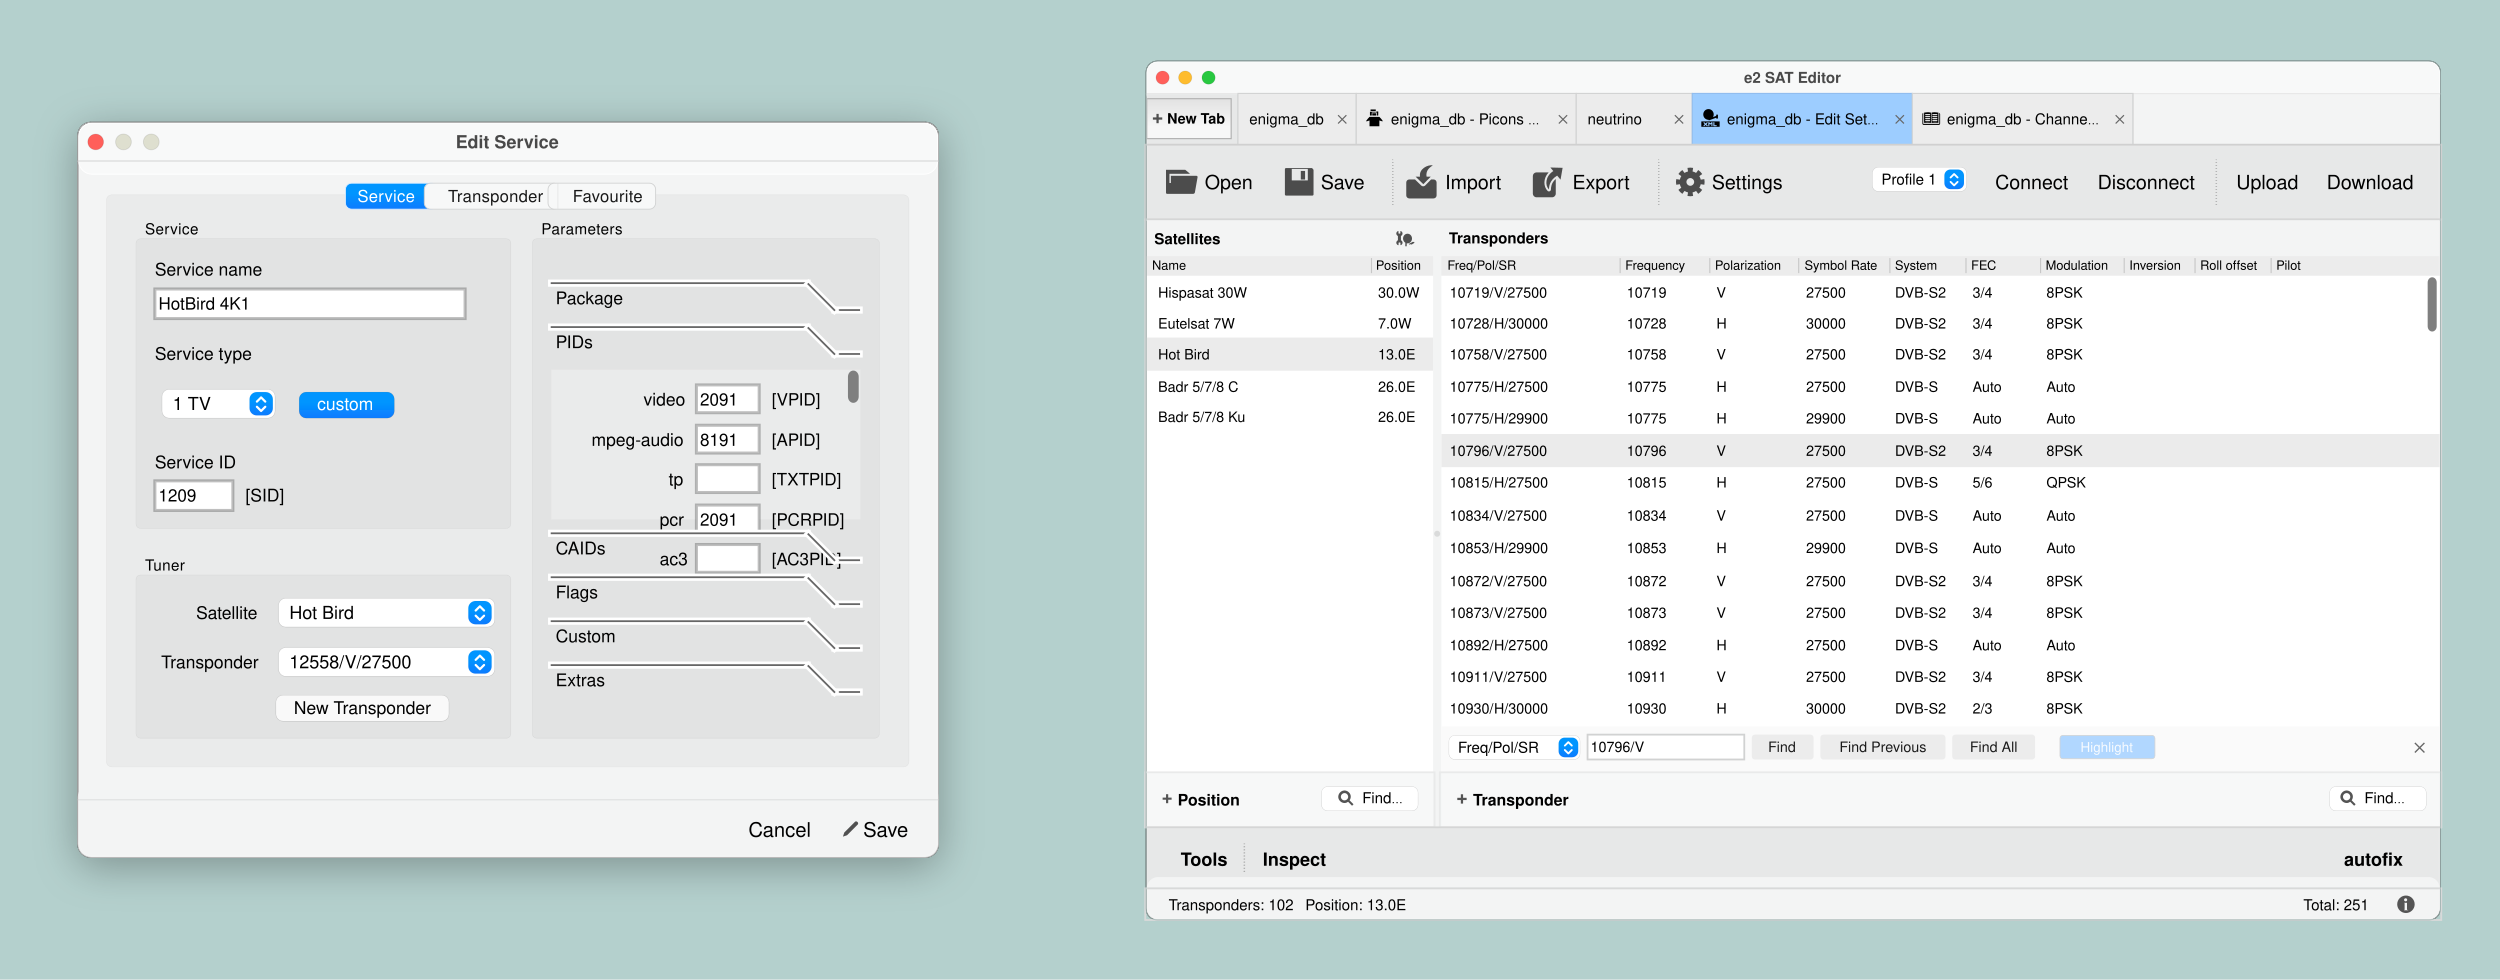
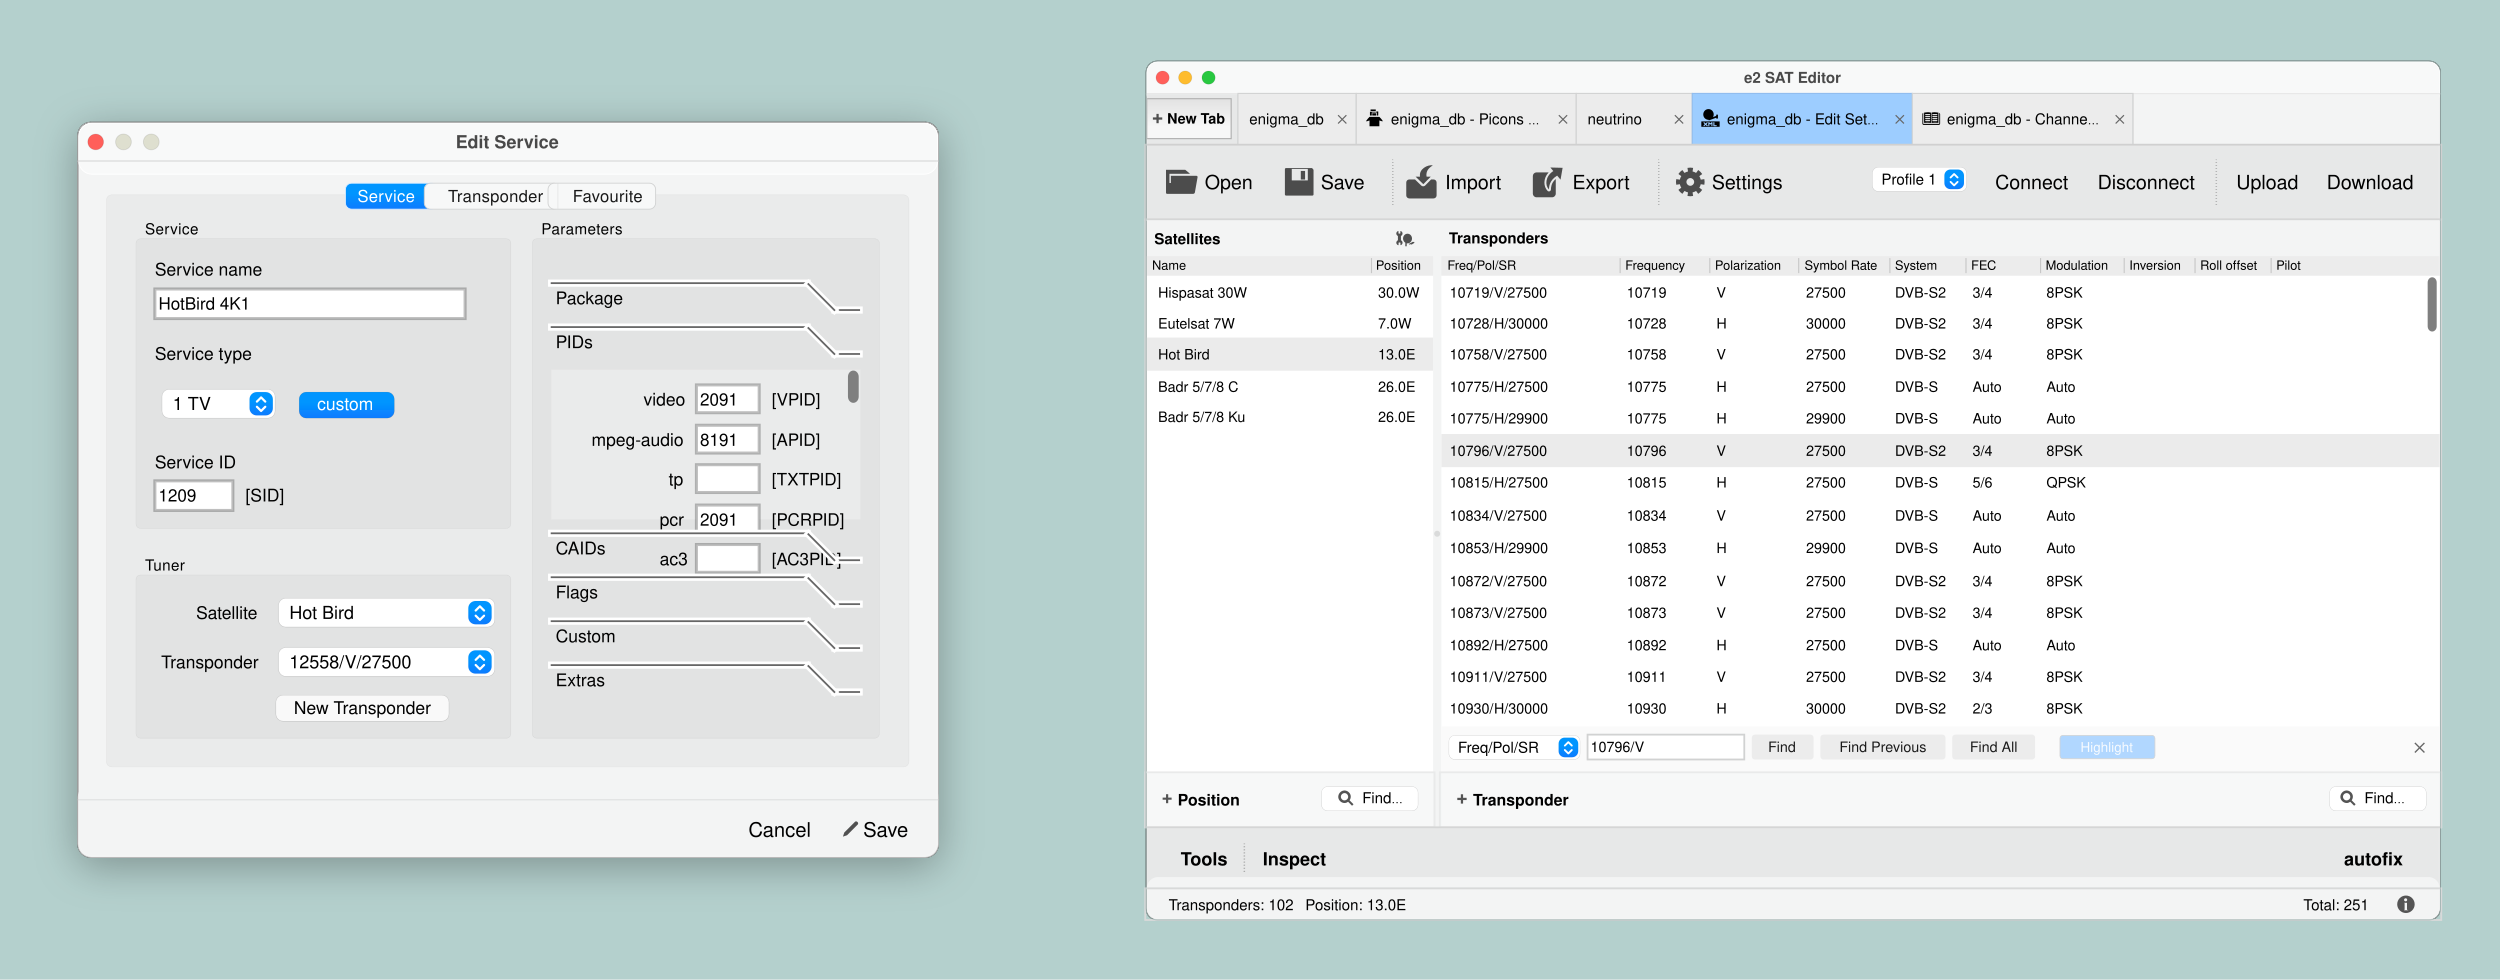
<svg xmlns="http://www.w3.org/2000/svg" viewBox="0 0 3318 1300" style="pointer-events:none;user-select:none">
  <defs>
    <symbol id="aad">
      <path d="M37.75 37.75h18.127v-11.5h-18.127c0 0 0-18.127 0-18.127h-11.5v18.127c0 0-18.127 0-18.127 0v11.5h18.127c0 0 0 18.127 0 18.127h11.5v-18.127z" />
    </symbol>
    <symbol id="cbw">
      <path d="M60 14.973l-3-0.522v35.716c-3.141-0.28-8.021-0.667-11-0.667-0.95 0-2.094 0.039-3.312 0.102-0.962 0.036-2.014 0.106-3.059 0.191-2.678 0.191-5.264 0.428-6.629 0.559v-35.901c0 0 6.61-1.451 9.963-1.451 4 0 14.037 1.451 14.037 1.451l3.001 0.522c1.769 0.819 2.999 2.61 2.999 4.687v32.68c0 2.848-2.312 5.16-5.16 5.16h-51.68c-2.848 0-5.16-2.312-5.16-5.16v-32.68c0-2.077 1.23-3.869 3-4.687l3-0.522c0 0 10.037-1.451 14.037-1.451 3.353 0 9.963 1.451 9.963 1.451v35.901c-1.366-0.131-3.951-0.368-6.629-0.559-1.045-0.085-2.097-0.155-3.059-0.191-1.218-0.063-2.362-0.102-3.312-0.102-2.979 0-7.859 0.387-11 0.667v-35.716l-3 0.522v38.765h56v-38.765zM28.5 42.5c0-1.104-0.896-2-2-2h-14c-1.104 0-2 0.896-2 2s0.896 2 2 2h14c1.104 0 2-0.896 2-2zM53.5 42.5c0-1.104-0.896-2-2-2h-14c-1.104 0-2 0.896-2 2s0.896 2 2 2h14c1.104 0 2-0.896 2-2zM28.5 35.5c0-1.104-0.896-2-2-2h-14c-1.104 0-2 0.896-2 2s0.896 2 2 2h14c1.104 0 2-0.896 2-2zM53.5 35.5c0-1.104-0.896-2-2-2h-14c-1.104 0-2 0.896-2 2s0.896 2 2 2h14c1.104 0 2-0.896 2-2zM28.5 28.5c0-1.104-0.896-2-2-2h-14c-1.104 0-2 0.896-2 2s0.896 2 2 2h14c1.104 0 2-0.896 2-2zM53.5 28.5c0-1.104-0.896-2-2-2h-14c-1.104 0-2 0.896-2 2s0.896 2 2 2h14c1.104 0 2-0.896 2-2zM28.5 21.5c0-1.104-0.896-2-2-2h-14c-1.104 0-2 0.896-2 2s0.896 2 2 2h14c1.104 0 2-0.896 2-2zM53.5 21.5c0-1.104-0.896-2-2-2h-14c-1.104 0-2 0.896-2 2s0.896 2 2 2h14c1.104 0 2-0.896 2-2z" />
    </symbol>
    <symbol id="cce">
      <path d="M62.328 7.276l-5.604-5.604-24.724 24.724c0 0-24.724-24.724-24.724-24.724l-5.604 5.604 24.724 24.724c0 0-24.724 24.724-24.724 24.724l5.604 5.604 24.724-24.724c0 0 24.724 24.724 24.724 24.724l5.604-5.604-24.724-24.724c0 0 24.724-24.724 24.724-24.724z" />
    </symbol>
    <symbol id="edt">
      <path d="M13.624 42.251l33.207-33.269c1.948-1.951 5.432-1.635 7.775 0.704 2.344 2.34 2.666 5.823 0.719 7.774l-33.207 33.269-12.724 4.254 4.23-12.732z" />
    </symbol>
    <symbol id="ees">
      <path d="M32.032 50.518c-4.79-2.886-8.032-8.409-8.032-14.742 0-9.314 7.011-16.876 15.648-16.876 8.636 0 15.647 7.562 15.647 16.876s-7.011 16.875-15.647 16.875c-0.924 0-1.828-0.086-2.709-0.252l-0.191 10.501-4.943-0.144 0.227-12.238zM6.057 26.78c-0.001-0.001 0.023 14.969 0.023 14.969-0.866 0.414-1.706 0.922-2.43 1.563-4.358 3.853-4.35 10.108 0.019 13.972 0.971 0.858 2.137 1.495 3.319 1.965l1.369-0.931-0.011-7.239c-0.001-0.885 0.89-1.557 1.892-1.556 0 0 2.771 0.003 2.771 0.003 0.536 0.001 1.068 0.166 1.418 0.476 0.306 0.27 0.483 0.677 0.484 1.091 0 0 0.011 7.016 0.011 7.016l1.416 0.908c0.975-0.446 1.946-0.994 2.763-1.716 4.357-3.853 4.35-10.108-0.019-13.972-0.727-0.643-1.569-1.153-2.438-1.57l-0.023-14.969c0.866-0.414 1.706-0.923 2.43-1.563 4.358-3.853 4.35-10.108-0.019-13.972-0.895-0.791-1.965-1.383-3.043-1.844l-1.393 0.921 0.010 6.793c0.002 0.875-0.84 1.502-1.829 1.501 0 0-2.897-0.003-2.897-0.003-0.992-0.002-1.837-0.634-1.839-1.511 0 0-0.010-6.794-0.010-6.794l-1.392-0.918c-1.078 0.459-2.146 1.048-3.039 1.838-4.357 3.853-4.35 10.108 0.019 13.972 0.727 0.642 1.569 1.153 2.438 1.57zM50.271 51.811l-0.523-0.46-5.453 3.436 0.662 1.988 5.986-1.196c1.277 1.246 2.819 1.484 3.871 0.785-0.004 0.002 7.388-4.581 7.388-4.581 0.786-0.485 1.326-1.441 1.398-2.711 0.046-0.806-0.219-1.238-0.491-1.487-0.236-0.215-0.539-0.342-0.917-0.337-0.336 0.004-0.81 0.167-1.33 0.351-0.245 0.086-0.508 0.175-0.77 0.205-0.142 0.017-0.286 0.022-0.415-0.049-1.014-0.553-2.017-0.529-2.787-0.049l-6.619 4.105z" />
    </symbol>
    <symbol id="fft">
      <path d="M56.256 31.057h-42.438c-7.074 0-12.818 5.744-12.818 12.818v61.295c0 7.074 5.744 12.818 12.818 12.818h54.476c7.075 0 12.818-5.744 12.818-12.818v-51.051c-16.616 14.040-16.649 30.281-17.025 36.965-0.151 2.687-1.869 5.034-4.385 5.99s-5.359 0.343-7.257-1.565c-14.421-14.502-16.181-43.133 3.811-64.452zM57.293 90.694c-14.624-14.705-13.039-45.988 15.234-64.344l-10.365-12.362 42.838 1.084-7.263 41.344-11.808-14.082c-28.127 16.992-28.15 39.728-28.636 48.36z" />
    </symbol>
    <symbol id="fgt">
      <path d="M87.8 55.714h8.488c5.912 0 10.712 4.753 10.712 10.606v45.074c0 5.854-4.8 10.606-10.712 10.606h-84.576c-5.912 0-10.712-4.752-10.712-10.606v-45.074c0-5.853 4.8-10.606 10.712-10.606h19.788l22.5 21.827c1.413 1.374 4.32 2.133 6.3 2.109 1.98-0.023 4.821-0.828 6.2-2.236l21.3-21.7zM93.982 6.385c-17.881-3.082-49.582 12.531-44.921 39.525h-15.517l27.127 26.376 25.847-26.376h-14.41c-4.833-24.162 15.844-35.121 21.874-39.525z" />
    </symbol>
    <symbol id="fho">
      <path d="M32 62.5c-16.833 0-30.5-13.667-30.5-30.5s13.667-30.5 30.5-30.5v9.611c-0.352-0.073-0.717-0.111-1.090-0.111-2.99 0-5.42 2.43-5.42 5.41 0 2.99 2.43 5.42 5.42 5.42 0.373 0 0.738-0.038 1.090-0.111v5.111l-7.44 0.18 2.82 1.23v22.7l-2.82 2.060h7.44v9.5zM32 11.111v-9.611c16.833 0 30.5 13.667 30.5 30.5s-13.667 30.5-30.5 30.5v-9.5h9.46l-5.76-2.060v-24.2l-3.7 0.090v-5.111c2.46-0.506 4.32-2.693 4.32-5.309 0-2.607-1.86-4.793-4.32-5.299z" />
    </symbol>
    <symbol id="fin">
      <path d="M21 42.973h89.077c2.783 0 4.643 2.26 4.153 5.042l-9.34 52.943c-0.491 2.783-3.149 5.042-5.932 5.042h-91.118c-2.119 0-3.84-1.721-3.84-3.84v-80.16h67.2l16.8 14h-72v32h5v-25.027z" />
    </symbol>
    <symbol id="fje">
      <path d="M114 22v86.16c0 2.119-1.721 3.84-3.84 3.84h-92.32c-2.119 0-3.84-1.721-3.84-3.84v-88.32c0-2.119 1.721-3.84 3.84-3.84h91.16l5 6zM94 59.014v-40h-56v40h56zM84.5 26v30h-15v-30h15z" />
    </symbol>
    <symbol id="pkw">
      <path d="M14.762 29.23h34.49c0 0 13.928 14.478 11.463 15.596-1.067 0.483-6.127-1.117-11.524-3.087v20.261h-34.389v-20.253c-5.389 1.967-10.437 3.562-11.502 3.079-2.465-1.118 11.462-15.596 11.462-15.596zM36.774 11.359h-20.475v13.19h6.364v-10.552h14.111v-2.638zM38.538 16.635h-14.111v7.914h14.111v-7.914zM45.299 10.4v14.149h-4.283v-9.233h-2.478v-4.916h6.761zM36.632 3.482h-18.173v5.276h18.173v-5.276z" />
    </symbol>
    <symbol id="slh">
      <path d="M40.023 45.152c-3.477 2.591-7.729 4.192-12.407 4.221-10.406 0.066-20.276-8.26-21.806-18.699-1.731-11.814 7.58-24.164 20.12-25.040 0.561-0.039 1.124-0.055 1.686-0.053 10 0.095 19.38 7.75 21.337 17.619 1.156 5.829-0.437 11.92-3.87 16.758l13.82 13.819-5.128 5.128-13.752-13.753zM27.395 14.645c-6.236 0.060-12 5.17-12.677 11.431-0.588 5.436 2.691 11.076 7.773 13.229 6.62 2.806 15.346-1.167 17.352-8.391 2.055-7.404-3.759-16.031-12.032-16.265-0.139-0.003-0.278-0.004-0.416-0.004z" />
    </symbol>
    <symbol id="sms">
      <path d="M73.934 15.359c-6.491-1.302-13.177-1.302-19.668 0 0.828 4.128 1.452 8.287 1.871 12.477-4.352 0.948-8.5 2.666-12.249 5.073-2.666-3.259-5.165-6.641-7.499-10.146-5.511 3.67-10.238 8.397-13.908 13.908 3.505 2.334 6.887 4.834 10.146 7.499-2.407 3.749-4.125 7.897-5.073 12.249-4.19-0.419-8.349-1.043-12.477-1.871-1.303 6.491-1.303 13.177 0 19.668 4.128-0.828 8.287-1.452 12.477-1.871 0.948 4.352 2.666 8.501 5.073 12.249-3.259 2.666-6.641 5.165-10.146 7.499 3.67 5.511 8.397 10.238 13.908 13.908 2.334-3.505 4.833-6.887 7.499-10.146 3.749 2.407 7.897 4.125 12.249 5.074-0.419 4.189-1.043 8.348-1.871 12.476 6.491 1.303 13.177 1.303 19.668 0-0.828-4.128-1.452-8.287-1.871-12.476 4.352-0.949 8.5-2.667 12.249-5.074 2.666 3.259 5.165 6.641 7.499 10.146 5.511-3.67 10.238-8.397 13.908-13.908-3.505-2.334-6.887-4.833-10.146-7.499 2.407-3.748 4.125-7.897 5.073-12.249 4.19 0.419 8.349 1.043 12.477 1.871 1.303-6.491 1.303-13.177 0-19.668-4.128 0.828-8.287 1.452-12.477 1.871-0.948-4.352-2.666-8.5-5.073-12.249 3.259-2.665 6.641-5.165 10.146-7.499-3.67-5.511-8.397-10.238-13.908-13.908-2.334 3.505-4.833 6.887-7.499 10.146-3.749-2.407-7.897-4.125-12.249-5.073 0.419-4.19 1.043-8.349 1.871-12.477zM64.1 50.882c7.451 0 13.5 6.049 13.5 13.5s-6.049 13.5-13.5 13.5c-7.451 0-13.5-6.049-13.5-13.5s6.049-13.5 13.5-13.5z" />
    </symbol>
    <symbol id="tnw">
      <path d="M64 64v-19h-64v19h64zM38.975 58.253l0.001 1.834c0.001 1.076-0.872 1.949-1.947 1.949s-1.949-0.873-1.95-1.949l-0.002-6.41-1.968 1.774c-0.407 0.367-0.947 0.542-1.48 0.524-0.533 0.018-1.073-0.157-1.48-0.524l-1.968-1.774-0.003 6.41c0 1.076-0.874 1.949-1.949 1.949s-1.948-0.873-1.948-1.949l0.002-5.24h-6.669l4.099 3.89c0.751 0.713 0.751 1.869 0.002 2.581-0.75 0.711-1.968 0.71-2.719-0.002l-4.104-3.895-4.104 3.895c-0.751 0.712-1.969 0.713-2.719 0.002-0.75-0.712-0.749-1.868 0.002-2.581l4.104-3.895-4.104-3.895c-0.751-0.712-0.752-1.868-0.002-2.58s1.968-0.711 2.719 0.002l4.104 3.895 4.104-3.895c0.751-0.713 1.969-0.713 2.719-0.002 0.749 0.712 0.749 1.868-0.002 2.58l-4.099 3.89h6.669l0.002-5.24c0-0.024 0.001-0.048 0.002-0.072-0.031-0.488 0.159-0.985 0.571-1.356 0.276-0.249 0.614-0.408 0.97-0.477 0.131-0.028 0.267-0.043 0.406-0.043 0.058 0 0.115 0.002 0.172 0.007 0.454 0.033 0.899 0.206 1.247 0.52l3.976 3.583 3.975-3.583c0.348-0.314 0.793-0.487 1.248-0.52 0.056-0.005 0.114-0.007 0.171-0.007 0.14 0 0.276 0.015 0.407 0.043 0.356 0.069 0.694 0.228 0.97 0.477 0.412 0.371 0.602 0.868 0.571 1.356 0.001 0.024 0.001 0.048 0.001 0.072l0.003 8.646h2.912l0.003-8.83c0-1.076 0.874-1.949 1.949-1.949s1.948 0.873 1.948 1.949l-0.004 8.839 6.372 0.002c0.993 0.001 1.798 0.807 1.798 1.799 0 0.993-0.805 1.798-1.798 1.798l-8.471-0.003c-0.992 0-1.798-0.806-1.798-1.799l0.001-1.796h-2.912zM25.286 39.498c-0.095 0.001-0.19 0.002-0.286 0.002-10.072 0-18.25-8.402-18.25-18.75s8.178-18.75 18.25-18.75c10.072 0 18.25 8.402 18.25 18.75 0 3.307-0.835 6.416-2.301 9.115l11.051-4.023v-3.071c0-0.828 0.672-1.5 1.5-1.5h3c0.828 0 1.5 0.672 1.5 1.5v11c0 0.828-0.672 1.5-1.5 1.5h-3c-0.828 0-1.5-0.672-1.5-1.5v-1.543l-25.926 9.436-0.788-2.166z" />
    </symbol>
    <symbol id="aom">
      <path d="M32 13.243c-1.668 0-3.336 0.635-4.608 1.907l-24.485 24.485c-2.543 2.543-2.543 6.672 0 9.215s6.672 2.543 9.215 0l19.878-19.878 19.878 19.878c2.543 2.543 6.672 2.543 9.215 0s2.543-6.672 0-9.215l-24.485-24.485c-1.272-1.272-2.94-1.907-4.608-1.907z" />
    </symbol>
    <linearGradient id="bpm" x1="0" y1="0" x2="0" y2="1">
      <stop offset="0" style="stop-color:#e2e2e2" />
      <stop offset="0.7" style="stop-color:#f7f7f7" />
    </linearGradient>
    <linearGradient id="bqm" x1="0" y1="0" x2="0" y2="1">
      <stop offset="0" style="stop-color:#000;stop-opacity:0.15" />
      <stop offset="1" style="stop-color:#000;stop-opacity:0.19" />
    </linearGradient>
    <linearGradient id="brm" x1="0" y1="0" x2="0" y2="1">
      <stop offset="0.4" style="stop-color:#0095ff" />
      <stop offset="1" style="stop-color:#0d7bff" />
    </linearGradient>
    <filter id="bsm" color-interpolation-filters="sRGB">
      <feDropShadow dx="0" dy="1.5" stdDeviation="1" flood-opacity="0.06" />
      <feDropShadow dx="0" dy="0" stdDeviation="0.8" flood-opacity="0.2" />
    </filter>
    <filter id="mtm" color-interpolation-filters="sRGB">
      <feDropShadow dx="-2" dy="19" stdDeviation="8" flood-opacity="0.1" />
      <feDropShadow dx="0" dy="10" stdDeviation="23" flood-opacity="0.3" />
    </filter>
  </defs>
  <rect x="0" y="0" width="3318" height="1300" style="fill:#b4d0cd" />
  <g transform="matrix(1.19,0,0,1.19,102,161)" style="font-family:'Helvetica Neue',sans-serif-light,Helvetica,sans-serif">
    <rect x="1" y="1" width="960" height="820" rx="15" style="fill:#f3f4f4;stroke:#191919;stroke-width:1.088px;filter:url(#mtm)" />
    <rect x="2" y="2" width="958" height="57" rx="15" style="fill:#f8f9f9;stroke:#fff;stroke-width:1px;clip-path:inset(0px 0px 15px)" />
    <rect x="1" y="44" width="960" height="1" style="fill:none;stroke:#cdcece;stroke-width:0.5px" />
    <text x="2" y="2" dx="478" dy="28" text-anchor="middle" style="font-family:'Helvetica Neue',Helvetica,sans-serif;font-weight:bold;font-size:20px;fill:#494949">Edit Service</text>
    <ellipse cx="21" cy="23" rx="8.8" style="fill:#ff5f5a;stroke:#000;stroke-opacity:0.1" />
    <ellipse cx="52" cy="23" rx="8.8" style="fill:#dedfcf;stroke:#000;stroke-opacity:0.1" />
    <ellipse cx="83" cy="23" rx="8.8" style="fill:#dedfcf;stroke:#000;stroke-opacity:0.1" />
    <rect x="33" y="82" width="895" height="638" rx="6" style="fill:#888;fill-opacity:0.08;stroke:#555;stroke-opacity:0.1;stroke-width:0.5px" />
    <g style="clip-path:inset(0px 8px 0px 0px)">
      <rect x="299.5" y="69" width="103" height="29" rx="7" style="fill:url(#brm);stroke:#def;stroke-width:1px" />
      <text x="299" y="68" dx="46" dy="22" text-anchor="middle" style="font-size:18.5px;letter-spacing:0.3px;fill:#fff">Service</text>
    </g>
    <g style="clip-path:inset(0px 0px 0px 8px)">
      <rect x="387.5" y="69" width="151" height="29" rx="7" style="fill:#f7f8f8;stroke:#d1d2d2;stroke-width:1px" />
      <text x="387" y="68" dx="80" dy="22" text-anchor="middle" style="font-size:18.5px;letter-spacing:0.3px;fill:#000;fill-opacity:0.9">Transponder</text>
    </g>
    <g style="clip-path:inset(0px 0px 0px 8px)">
      <rect x="525.5" y="69" width="120" height="29" rx="7" style="fill:#f7f8f8;stroke:#d1d2d2;stroke-width:1px" />
      <text x="525" y="68" dx="67" dy="22" text-anchor="middle" style="font-size:18.5px;letter-spacing:0.3px;fill:#000;fill-opacity:0.9">Favourite</text>
    </g>
    <rect x="536" y="69.5" width="1" height="28" style="fill:#555;fill-opacity:0.1" />
    <rect x="66" y="131" width="418" height="323" rx="5" style="fill:#999;fill-opacity:0.09;stroke:#444;stroke-opacity:0.1;stroke-width:0.5px" />
    <text x="66" y="109" dx="10" dy="17" style="font-size:17px;letter-spacing:0.4px;fill:#000">Service</text>
    <text x="87" y="150" dy="22" style="font-size:19.5px;fill:#000">Service name</text>
    <rect x="87" y="187" width="346" height="33" rx="0" style="fill:#fff;stroke:#000;stroke-opacity:0.25;stroke-width:3.4px;clip-path:inset(2.6px 2.6px 1.8px)" />
    <text x="87" y="187" dx="4" dy="23" style="font-size:19px;fill:#000">HotBird 4K1</text>
    <text x="87" y="244" dy="22" style="font-size:19.5px;fill:#000">Service type</text>
    <rect x="95" y="299" width="126" height="32" rx="8" style="fill:#fff;stroke:url(#bqm);stroke-width:0.4px;filter:url(#bsm)" />
    <text x="95" y="300" dx="12" dy="22" style="font-size:20px;word-spacing:3px;fill:#000">1 TV</text>
    <rect x="192.6" y="302" width="26" height="26" rx="8" style="fill:url(#brm);stroke:url(#bqm);stroke-opacity:0.06;stroke-width:2px" />
    <g transform="matrix(0.19,0,0,0.19,199.4,304.2)">
      <use href="#aom" style="fill:#fff" />
    </g>
    <g transform="matrix(0.19,0,0,-0.19,199.4,326.8)">
      <use href="#aom" style="fill:#fff" />
    </g>
    <rect x="248" y="302" width="106" height="29" rx="8" style="fill:url(#brm);stroke:url(#bqm);stroke-width:0.4px;filter:url(#bsm)" />
    <text x="248" y="302" dx="20" dy="20" style="font-size:19.5px;fill:#fff">custom</text>
    <text x="87" y="365" dy="22" style="font-size:19.5px;fill:#000">Service ID</text>
    <rect x="87" y="401" width="87" height="33" rx="0" style="fill:#fff;stroke:#000;stroke-opacity:0.25;stroke-width:3.4px;clip-path:inset(2.6px 2.6px 1.8px)" />
    <text x="87" y="401" dx="4" dy="23" style="font-size:19px;fill:#000">1209</text>
    <text x="188" y="401" dy="23" style="font-size:19.5px;fill:#000">[SID]</text>
    <rect x="66" y="506" width="418" height="182" rx="5" style="fill:#999;fill-opacity:0.09;stroke:#444;stroke-opacity:0.1;stroke-width:0.5px" />
    <text x="66" y="484" dx="10" dy="17" style="font-size:17px;letter-spacing:0.4px;fill:#000">Tuner</text>
    <text x="133" y="533" dy="22" style="font-size:19.5px;fill:#000">Satellite</text>
    <rect x="225" y="532" width="241" height="32" rx="8" style="fill:#fff;stroke:url(#bqm);stroke-width:0.4px;filter:url(#bsm)" />
    <text x="225" y="533" dx="12" dy="22" style="font-size:20px;fill:#000">Hot Bird</text>
    <rect x="436.6" y="535" width="26" height="26" rx="8" style="fill:url(#brm);stroke:url(#bqm);stroke-opacity:0.06;stroke-width:2px" />
    <g transform="matrix(0.19,0,0,0.19,443.4,537.2)">
      <use href="#aom" style="fill:#fff" />
    </g>
    <g transform="matrix(0.19,0,0,-0.19,443.4,559.8)">
      <use href="#aom" style="fill:#fff" />
    </g>
    <text x="94" y="588" dy="22" style="font-size:19.5px;fill:#000">Transponder</text>
    <rect x="225" y="587" width="241" height="32" rx="8" style="fill:#fff;stroke:url(#bqm);stroke-width:0.4px;filter:url(#bsm)" />
    <text x="225" y="588" dx="12" dy="22" style="font-size:20px;fill:#000">12558/V/27500</text>
    <rect x="436.6" y="590" width="26" height="26" rx="8" style="fill:url(#brm);stroke:url(#bqm);stroke-opacity:0.06;stroke-width:2px" />
    <g transform="matrix(0.19,0,0,0.19,443.4,592.2)">
      <use href="#aom" style="fill:#fff" />
    </g>
    <g transform="matrix(0.19,0,0,-0.19,443.4,614.8)">
      <use href="#aom" style="fill:#fff" />
    </g>
    <rect x="222" y="640" width="193" height="29" rx="8" style="fill:#f9f9f9;stroke:url(#bqm);stroke-width:0.4px;filter:url(#bsm)" />
    <text x="222" y="640" dx="20" dy="21" style="font-size:19.5px;fill:#000">New Transponder</text>
    <rect x="508" y="131" width="387" height="557" rx="5" style="fill:#999;fill-opacity:0.09;stroke:#444;stroke-opacity:0.1;stroke-width:0.5px" />
    <text x="508" y="109" dx="10" dy="17" style="font-size:17px;letter-spacing:0.4px;fill:#000">Parameters</text>
    <rect x="527" y="178" width="290" height="5" style="fill:#666;stroke:#fff;stroke-width:3px;clip-path:inset(3px 3px 1px)" />
    <rect x="843" y="208" width="32" height="5" style="fill:#666;stroke:#fff;stroke-width:3px;clip-path:inset(3px 3px 1px 2px)" />
    <rect x="205" y="-205" width="46" height="5" style="fill:#666;stroke:#fff;stroke-width:3px;clip-path:inset(3px 3px 1px)" transform="matrix(0.707,0.707,-0.707,0.707,526,178)" />
    <text x="526" y="178" dx="8" dy="26" style="font-size:19.5px;fill:#000">Package</text>
    <rect x="527" y="227" width="290" height="5" style="fill:#666;stroke:#fff;stroke-width:3px;clip-path:inset(3px 3px 1px)" />
    <rect x="843" y="257" width="32" height="5" style="fill:#666;stroke:#fff;stroke-width:3px;clip-path:inset(3px 3px 1px 2px)" />
    <rect x="205" y="-205" width="46" height="5" style="fill:#666;stroke:#fff;stroke-width:3px;clip-path:inset(3px 3px 1px)" transform="matrix(0.707,0.707,-0.707,0.707,526,227)" />
    <text x="526" y="227" dx="8" dy="26" style="font-size:19.5px;fill:#000">PIDs</text>
    <g style="clip-path:inset(0px 0px 59px)">
      <rect x="529" y="277" width="345" height="167" style="fill:#eee;fill-opacity:0.7" />
      <text x="632" y="295" dy="22" style="font-size:19.5px;fill:#000">video</text>
      <rect x="691" y="294" width="70" height="31" rx="0" style="fill:#fff;stroke:#000;stroke-opacity:0.25;stroke-width:3.4px;clip-path:inset(2.6px 2.6px 1.8px)" />
      <text x="691" y="294" dx="4" dy="23" style="font-size:19px;fill:#000">2091</text>
      <text x="775" y="294" dy="23" style="font-size:19px;fill:#000">[VPID]</text>
      <text x="574" y="340" dy="22" style="font-size:19.5px;fill:#000">mpeg-audio</text>
      <rect x="691" y="339" width="70" height="31" rx="0" style="fill:#fff;stroke:#000;stroke-opacity:0.25;stroke-width:3.4px;clip-path:inset(2.6px 2.6px 1.8px)" />
      <text x="691" y="339" dx="4" dy="23" style="font-size:19px;fill:#000">8191</text>
      <text x="775" y="339" dy="23" style="font-size:19px;fill:#000">[APID]</text>
      <text x="660" y="384" dy="22" style="font-size:19.5px;fill:#000">tp</text>
      <rect x="691" y="383" width="70" height="31" rx="0" style="fill:#fff;stroke:#000;stroke-opacity:0.25;stroke-width:3.4px;clip-path:inset(2.6px 2.6px 1.8px)" />
      <text x="775" y="383" dy="23" style="font-size:19px;fill:#000">[TXTPID]</text>
      <text x="650" y="429" dy="22" style="font-size:19.5px;fill:#000">pcr</text>
      <rect x="691" y="428" width="70" height="31" rx="0" style="fill:#fff;stroke:#000;stroke-opacity:0.25;stroke-width:3.4px;clip-path:inset(2.6px 2.6px 1.8px)" />
      <text x="691" y="428" dx="4" dy="23" style="font-size:19px;fill:#000">2091</text>
      <text x="775" y="428" dy="23" style="font-size:19px;fill:#000">[PCRPID]</text>
      <text x="650" y="473" dy="22" style="font-size:19.5px;fill:#000">ac3</text>
      <rect x="691" y="472" width="70" height="31" rx="0" style="fill:#fff;stroke:#000;stroke-opacity:0.25;stroke-width:3.4px;clip-path:inset(2.6px 2.6px 1.8px)" />
      <text x="775" y="472" dy="23" style="font-size:19px;fill:#000">[AC3PID]</text>
    </g>
    <rect x="860" y="278" width="12" height="36" rx="7" style="fill:#000;fill-opacity:0.46" />
    <rect x="527" y="457" width="290" height="5" style="fill:#666;stroke:#fff;stroke-width:3px;clip-path:inset(3px 3px 1px)" />
    <rect x="843" y="487" width="32" height="5" style="fill:#666;stroke:#fff;stroke-width:3px;clip-path:inset(3px 3px 1px 2px)" />
    <rect x="205" y="-205" width="46" height="5" style="fill:#666;stroke:#fff;stroke-width:3px;clip-path:inset(3px 3px 1px)" transform="matrix(0.707,0.707,-0.707,0.707,526,457)" />
    <text x="526" y="457" dx="8" dy="26" style="font-size:19.5px;fill:#000">CAIDs</text>
    <rect x="527" y="506" width="290" height="5" style="fill:#666;stroke:#fff;stroke-width:3px;clip-path:inset(3px 3px 1px)" />
    <rect x="843" y="536" width="32" height="5" style="fill:#666;stroke:#fff;stroke-width:3px;clip-path:inset(3px 3px 1px 2px)" />
    <rect x="205" y="-205" width="46" height="5" style="fill:#666;stroke:#fff;stroke-width:3px;clip-path:inset(3px 3px 1px)" transform="matrix(0.707,0.707,-0.707,0.707,526,506)" />
    <text x="526" y="506" dx="8" dy="26" style="font-size:19.5px;fill:#000">Flags</text>
    <rect x="527" y="555" width="290" height="5" style="fill:#666;stroke:#fff;stroke-width:3px;clip-path:inset(3px 3px 1px)" />
    <rect x="843" y="585" width="32" height="5" style="fill:#666;stroke:#fff;stroke-width:3px;clip-path:inset(3px 3px 1px 2px)" />
    <rect x="205" y="-205" width="46" height="5" style="fill:#666;stroke:#fff;stroke-width:3px;clip-path:inset(3px 3px 1px)" transform="matrix(0.707,0.707,-0.707,0.707,526,555)" />
    <text x="526" y="555" dx="8" dy="26" style="font-size:19.5px;fill:#000">Custom</text>
    <rect x="527" y="604" width="290" height="5" style="fill:#666;stroke:#fff;stroke-width:3px;clip-path:inset(3px 3px 1px)" />
    <rect x="843" y="634" width="32" height="5" style="fill:#666;stroke:#fff;stroke-width:3px;clip-path:inset(3px 3px 1px 2px)" />
    <rect x="205" y="-205" width="46" height="5" style="fill:#666;stroke:#fff;stroke-width:3px;clip-path:inset(3px 3px 1px)" transform="matrix(0.707,0.707,-0.707,0.707,526,604)" />
    <text x="526" y="604" dx="8" dy="26" style="font-size:19.5px;fill:#000">Extras</text>
    <rect x="1" y="739" width="960" height="82" rx="15" style="fill:#f3f4f4;clip-path:inset(15px 0px 0px)" />
    <text x="723" y="764" dx="26" dy="34" style="font-size:22.5px;fill:#000">Cancel</text>
    <g transform="matrix(0.36,0,0,0.36,851,778)">
      <use href="#edt" style="fill:#505050" />
    </g>
    <text x="851" y="764" dx="26" dy="34" style="font-size:22.5px;fill:#000">Save</text>
    <rect x="1" y="756" width="960" height="1.4" style="fill:#e0e1e1" />
    <rect x="1" y="1" width="960" height="820" rx="15" style="fill:none;stroke:#c1c1c1;stroke-width:1px" />
    <rect x="3" y="3" width="956" height="816" rx="15" style="fill:none;stroke:#fff;stroke-opacity:0.09;stroke-width:1px" />
  </g>
  <g style="font-family:'Helvetica Neue',sans-serif-light,Helvetica,sans-serif">
    <rect x="1521" y="81" width="1718" height="1140" rx="15" style="fill:#e7e8e8;stroke:#191919;stroke-width:1px" />
    <rect x="1522" y="82" width="1716" height="57" rx="15" style="fill:#f8f9f9;stroke:#fff;stroke-width:1px;clip-path:inset(0px 0px 15px)" />
    <rect x="1521" y="124" width="1718" height="1" style="fill:none;stroke:#cdcece;stroke-width:0.5px" />
    <text x="1522" y="82" dx="857" dy="28" text-anchor="middle" style="font-family:'Helvetica Neue',Helvetica,sans-serif;font-weight:bold;font-size:20px;fill:#494949">e2 SAT Editor</text>
    <ellipse cx="1543" cy="103" rx="8.8" style="fill:#ff5f5a;stroke:#000;stroke-opacity:0.1" />
    <ellipse cx="1573" cy="103" rx="8.8" style="fill:#febc2e;stroke:#000;stroke-opacity:0.1" />
    <ellipse cx="1604" cy="103" rx="8.8" style="fill:#28c840;stroke:#000;stroke-opacity:0.1" />
    <rect x="1522" y="125" width="1716" height="67" style="fill:#f3f4f4" />
    <rect x="1522" y="125" width="120" height="67" style="fill:#e7e8e8" />
    <rect x="1522" y="131" width="112" height="53" rx="0" style="fill:url(#bpm);stroke:#afafaf;stroke-width:1.5px" />
    <g transform="matrix(0.26,0,0,0.26,1528,149)">
      <use href="#aad" style="fill:#4f4f4f" />
    </g>
    <text x="1522" y="131" dx="27" dy="33" style="font-weight:bold;font-size:19px;fill:#000">New Tab</text>
    <rect x="1642" y="125" width="1" height="67" style="fill:#d5d6d6" />
    <rect x="1643" y="124" width="157" height="69" style="fill:#ececec;stroke:#d2d3d3;stroke-width:1.5px;clip-path:inset(1.76px 0 1px)" />
    <text x="1643" y="124" dx="15" dy="41" style="font-size:20px;fill:#000">enigma_db</text>
    <g transform="matrix(0.2,0,0,0.2,1775,152)">
      <use href="#cce" style="fill:#666" />
    </g>
    <rect x="1800" y="124" width="292" height="69" style="fill:#ececec;stroke:#d2d3d3;stroke-width:1.5px;clip-path:inset(1.76px 0 1px)" />
    <g transform="matrix(0.38,0,0,0.38,1812,144)">
      <use href="#pkw" style="fill:#000" />
    </g>
    <text x="1800" y="124" dx="46" dy="41" style="font-size:20px;fill:#000">enigma_db - Picons <tspan style="font-size:15px">…</tspan>
    </text>
    <g transform="matrix(0.2,0,0,0.2,2068,152)">
      <use href="#cce" style="fill:#666" />
    </g>
    <rect x="2092" y="124" width="154" height="69" style="fill:#ececec;stroke:#d2d3d3;stroke-width:1.5px;clip-path:inset(1.76px 0 1px)" />
    <text x="2092" y="124" dx="15" dy="41" style="font-size:20px;fill:#000">neutrino</text>
    <g transform="matrix(0.2,0,0,0.2,2222,152)">
      <use href="#cce" style="fill:#666" />
    </g>
    <rect x="2246" y="124" width="292" height="69" style="fill:#9dcdff;stroke:#91bdef;stroke-width:1.5px;clip-path:inset(1.76px 0 1px)" />
    <g transform="matrix(0.38,0,0,0.38,2258,144)">
      <use href="#tnw" style="fill:#000" />
    </g>
    <text x="2246" y="124" dx="46" dy="41" style="font-size:20px;fill:#000">enigma_db - Edit Set<tspan style="font-size:15px">…</tspan>
    </text>
    <g transform="matrix(0.2,0,0,0.2,2515,152)">
      <use href="#cce" style="fill:#666" />
    </g>
    <rect x="2538" y="124" width="293" height="69" style="fill:#ececec;stroke:#d2d3d3;stroke-width:1.5px;clip-path:inset(1.76px 0 1px)" />
    <g transform="matrix(0.38,0,0,0.38,2551,144)">
      <use href="#cbw" style="fill:#000" />
    </g>
    <text x="2538" y="124" dx="46" dy="41" style="font-size:20px;fill:#000">enigma_db - Channe<tspan style="font-size:15px">…</tspan>
    </text>
    <g transform="matrix(0.2,0,0,0.2,2807,152)">
      <use href="#cce" style="fill:#666" />
    </g>
    <rect x="2830" y="125" width="1" height="67" style="fill:#d5d6d6" />
    <rect x="1522" y="192" width="1716" height="100" style="fill:#e7e8e8" />
    <g transform="matrix(0.38,0,0,0.38,1546,217)">
      <use href="#fin" style="fill:#4c4c4c" />
    </g>
    <text x="1530" y="192" dx="69" dy="59" style="font-size:26px;fill:#000">Open</text>
    <g transform="matrix(0.38,0,0,0.38,1700,217)">
      <use href="#fje" style="fill:#4c4c4c" />
    </g>
    <text x="1684" y="192" dx="69" dy="59" style="font-size:26px;fill:#000">Save</text>
    <rect x="1848" y="212" width="1" height="61" style="fill:none;stroke:#000;stroke-opacity:0.3;stroke-dasharray:1px,3px" />
    <g transform="matrix(0.38,0,0,0.38,1866,217)">
      <use href="#fgt" style="fill:#4c4c4c" />
    </g>
    <text x="1849" y="192" dx="69" dy="59" style="font-size:26px;fill:#000">Import</text>
    <g transform="matrix(0.38,0,0,0.38,2034,217)">
      <use href="#fft" style="fill:#4c4c4c" />
    </g>
    <text x="2018" y="192" dx="69" dy="59" style="font-size:26px;fill:#000">Export</text>
    <rect x="2201" y="212" width="1" height="61" style="fill:none;stroke:#000;stroke-opacity:0.3;stroke-dasharray:1px,3px" />
    <g transform="matrix(0.38,0,0,0.38,2219,217)">
      <use href="#sms" style="fill:#4c4c4c" />
    </g>
    <text x="2203" y="192" dx="69" dy="59" style="font-size:26px;fill:#000">Settings</text>
    <rect x="2485" y="222" width="125" height="32" rx="8" style="fill:#fff;stroke:url(#bqm);stroke-width:0.4px;filter:url(#bsm)" />
    <rect x="2580.6" y="225" width="26" height="26" rx="8" style="fill:url(#brm);stroke:url(#bqm);stroke-opacity:0.06;stroke-width:2px" />
    <g transform="matrix(0.19,0,0,0.19,2587.4,227.2)">
      <use href="#aom" style="fill:#fff" />
    </g>
    <g transform="matrix(0.19,0,0,-0.19,2587.4,249.8)">
      <use href="#aom" style="fill:#fff" />
    </g>
    <text x="2485" y="223" dx="12" dy="22" style="font-size:20px;fill:#000">Profile 1</text>
    <text x="2633" y="192" dx="15" dy="59" style="font-size:26px;fill:#000">Connect</text>
    <text x="2769" y="192" dx="15" dy="59" style="font-size:26px;fill:#000">Disconnect</text>
    <rect x="2941" y="212" width="1" height="61" style="fill:none;stroke:#000;stroke-opacity:0.3;stroke-dasharray:1px,3px" />
    <text x="2953" y="192" dx="15" dy="59" style="font-size:26px;fill:#000">Upload</text>
    <text x="3073" y="192" dx="15" dy="59" style="font-size:26px;fill:#000">Download</text>
    <rect x="1520" y="192" width="1720" height="100" style="fill:none;stroke:#d0d0d0;stroke-width:2.4px;clip-path:inset(0px 2px)" />
    <rect x="1522" y="291" width="1716" height="807" style="fill:#f3f4f4" />
    <text x="1522" y="291" dx="10" dy="33" style="font-weight:bold;font-size:20px;fill:#000">Satellites</text>
    <g transform="matrix(0.38,0,0,0.38,1853,303)">
      <use href="#ees" style="fill:#505050" />
    </g>
    <rect x="1522" y="340" width="380" height="26" style="fill:#ececec" />
    <text x="1522" y="340" dy="18" style="font-size:17px;fill:#000">
      <tspan x="1529">Name</tspan>
      <tspan x="1826">Position</tspan>
    </text>
    <rect x="1820" y="343" width="0.5" height="19" style="fill:none;stroke:#c7c7c7;stroke-width:1px" />
    <rect x="1522" y="366" width="380" height="659" style="fill:#fff" />
    <rect x="1522" y="448" width="380" height="44" style="fill:#ebebeb" />
    <text x="1522" y="366" dy="29" style="font-size:19px;fill:#000">
      <tspan x="1537">Hispasat 30W</tspan>
      <tspan x="1829">30.0W</tspan>
    </text>
    <text x="1522" y="407" dy="29" style="font-size:19px;fill:#000">
      <tspan x="1537">Eutelsat 7W</tspan>
      <tspan x="1829">7.0W</tspan>
    </text>
    <text x="1522" y="448" dy="29" style="font-size:19px;fill:#000">
      <tspan x="1537">Hot Bird</tspan>
      <tspan x="1829">13.0E</tspan>
    </text>
    <text x="1522" y="491" dy="29" style="font-size:19px;fill:#000">
      <tspan x="1537">Badr 5/7/8 C</tspan>
      <tspan x="1829">26.0E</tspan>
    </text>
    <text x="1522" y="531" dy="29" style="font-size:19px;fill:#000">
      <tspan x="1537">Badr 5/7/8 Ku</tspan>
      <tspan x="1829">26.0E</tspan>
    </text>
    <rect x="1522" y="1026" width="380" height="73" style="fill:#f7f8f8" />
    <rect x="1520" y="1025" width="384" height="73" style="fill:none;stroke:#e9eaea;stroke-width:2.4px;clip-path:inset(0px 2px 2px)" />
    <g transform="matrix(0.25,0,0,0.25,1541,1052)">
      <use href="#aad" style="fill:#545454" />
    </g>
    <text x="1535" y="1036" dx="28" dy="33" style="font-weight:bold;font-size:21px;fill:#000">Position</text>
    <rect x="1754" y="1044" width="128" height="32" rx="8" style="fill:#fff;stroke:url(#bqm);stroke-width:0.4px;filter:url(#bsm)" />
    <g transform="matrix(0.38,0,0,0.38,1774,1047)">
      <use href="#slh" style="fill:#545454" />
    </g>
    <text x="1754" y="1044" dx="54" dy="22" style="font-size:20px;fill:#000">Find<tspan style="font-size:15px">…</tspan>
    </text>
    <ellipse cx="1907.4" cy="708.4" rx="4" style="fill:#dadbdb" />
    <text x="1913" y="291" dx="10" dy="32" style="font-weight:bold;font-size:20px;fill:#000">Transponders</text>
    <rect x="1913" y="340" width="1325" height="26" style="fill:#ececec" />
    <text x="1913" y="340" dy="18" style="font-size:17px;fill:#000">
      <tspan x="1921">Freq/Pol/SR</tspan>
      <tspan x="2157">Frequency</tspan>
      <tspan x="2276">Polarization</tspan>
      <tspan x="2395">Symbol Rate</tspan>
      <tspan x="2515">System</tspan>
      <tspan x="2616">FEC</tspan>
      <tspan x="2715">Modulation</tspan>
      <tspan x="2826">Inversion</tspan>
      <tspan x="2920">Roll offset</tspan>
      <tspan x="3021">Pilot</tspan>
    </text>
    <rect x="2150" y="343" width="0.5" height="19" style="fill:none;stroke:#c7c7c7;stroke-width:1px" />
    <rect x="2269" y="343" width="0.5" height="19" style="fill:none;stroke:#c7c7c7;stroke-width:1px" />
    <rect x="2387" y="343" width="0.5" height="19" style="fill:none;stroke:#c7c7c7;stroke-width:1px" />
    <rect x="2508" y="343" width="0.5" height="19" style="fill:none;stroke:#c7c7c7;stroke-width:1px" />
    <rect x="2609" y="343" width="0.5" height="19" style="fill:none;stroke:#c7c7c7;stroke-width:1px" />
    <rect x="2708" y="343" width="0.5" height="19" style="fill:none;stroke:#c7c7c7;stroke-width:1px" />
    <rect x="2819" y="343" width="0.5" height="19" style="fill:none;stroke:#c7c7c7;stroke-width:1px" />
    <rect x="2913" y="343" width="0.5" height="19" style="fill:none;stroke:#c7c7c7;stroke-width:1px" />
    <rect x="3014" y="343" width="0.5" height="19" style="fill:none;stroke:#c7c7c7;stroke-width:1px" />
    <rect x="1913" y="366" width="1325" height="659" style="fill:#fff" />
    <rect x="1913" y="576" width="1325" height="44" style="fill:#ebebeb" />
    <text x="1913" y="366" dy="29" style="font-size:19px;fill:#000">
      <tspan x="1924">10719/V/27500</tspan>
      <tspan x="2159">10719</tspan>
      <tspan x="2278">V</tspan>
      <tspan x="2397">27500</tspan>
      <tspan x="2515">DVB-S2</tspan>
      <tspan x="2618">3/4</tspan>
      <tspan x="2716">8PSK</tspan>
    </text>
    <text x="1913" y="407" dy="29" style="font-size:19px;fill:#000">
      <tspan x="1924">10728/H/30000</tspan>
      <tspan x="2159">10728</tspan>
      <tspan x="2278">H</tspan>
      <tspan x="2397">30000</tspan>
      <tspan x="2515">DVB-S2</tspan>
      <tspan x="2618">3/4</tspan>
      <tspan x="2716">8PSK</tspan>
    </text>
    <text x="1913" y="448" dy="29" style="font-size:19px;fill:#000">
      <tspan x="1924">10758/V/27500</tspan>
      <tspan x="2159">10758</tspan>
      <tspan x="2278">V</tspan>
      <tspan x="2397">27500</tspan>
      <tspan x="2515">DVB-S2</tspan>
      <tspan x="2618">3/4</tspan>
      <tspan x="2716">8PSK</tspan>
    </text>
    <text x="1913" y="491" dy="29" style="font-size:19px;fill:#000">
      <tspan x="1924">10775/H/27500</tspan>
      <tspan x="2159">10775</tspan>
      <tspan x="2278">H</tspan>
      <tspan x="2397">27500</tspan>
      <tspan x="2515">DVB-S</tspan>
      <tspan x="2618">Auto</tspan>
      <tspan x="2716">Auto</tspan>
    </text>
    <text x="1913" y="533" dy="29" style="font-size:19px;fill:#000">
      <tspan x="1924">10775/H/29900</tspan>
      <tspan x="2159">10775</tspan>
      <tspan x="2278">H</tspan>
      <tspan x="2397">29900</tspan>
      <tspan x="2515">DVB-S</tspan>
      <tspan x="2618">Auto</tspan>
      <tspan x="2716">Auto</tspan>
    </text>
    <text x="1913" y="576" dy="29" style="font-size:19px;fill:#000">
      <tspan x="1924">10796/V/27500</tspan>
      <tspan x="2159">10796</tspan>
      <tspan x="2278">V</tspan>
      <tspan x="2397">27500</tspan>
      <tspan x="2515">DVB-S2</tspan>
      <tspan x="2618">3/4</tspan>
      <tspan x="2716">8PSK</tspan>
    </text>
    <text x="1913" y="618" dy="29" style="font-size:19px;fill:#000">
      <tspan x="1924">10815/H/27500</tspan>
      <tspan x="2159">10815</tspan>
      <tspan x="2278">H</tspan>
      <tspan x="2397">27500</tspan>
      <tspan x="2515">DVB-S</tspan>
      <tspan x="2618">5/6</tspan>
      <tspan x="2716">QPSK</tspan>
    </text>
    <text x="1913" y="662" dy="29" style="font-size:19px;fill:#000">
      <tspan x="1924">10834/V/27500</tspan>
      <tspan x="2159">10834</tspan>
      <tspan x="2278">V</tspan>
      <tspan x="2397">27500</tspan>
      <tspan x="2515">DVB-S</tspan>
      <tspan x="2618">Auto</tspan>
      <tspan x="2716">Auto</tspan>
    </text>
    <text x="1913" y="705" dy="29" style="font-size:19px;fill:#000">
      <tspan x="1924">10853/H/29900</tspan>
      <tspan x="2159">10853</tspan>
      <tspan x="2278">H</tspan>
      <tspan x="2397">29900</tspan>
      <tspan x="2515">DVB-S</tspan>
      <tspan x="2618">Auto</tspan>
      <tspan x="2716">Auto</tspan>
    </text>
    <text x="1913" y="749" dy="29" style="font-size:19px;fill:#000">
      <tspan x="1924">10872/V/27500</tspan>
      <tspan x="2159">10872</tspan>
      <tspan x="2278">V</tspan>
      <tspan x="2397">27500</tspan>
      <tspan x="2515">DVB-S2</tspan>
      <tspan x="2618">3/4</tspan>
      <tspan x="2716">8PSK</tspan>
    </text>
    <text x="1913" y="791" dy="29" style="font-size:19px;fill:#000">
      <tspan x="1924">10873/V/27500</tspan>
      <tspan x="2159">10873</tspan>
      <tspan x="2278">V</tspan>
      <tspan x="2397">27500</tspan>
      <tspan x="2515">DVB-S2</tspan>
      <tspan x="2618">3/4</tspan>
      <tspan x="2716">8PSK</tspan>
    </text>
    <text x="1913" y="834" dy="29" style="font-size:19px;fill:#000">
      <tspan x="1924">10892/H/27500</tspan>
      <tspan x="2159">10892</tspan>
      <tspan x="2278">H</tspan>
      <tspan x="2397">27500</tspan>
      <tspan x="2515">DVB-S</tspan>
      <tspan x="2618">Auto</tspan>
      <tspan x="2716">Auto</tspan>
    </text>
    <text x="1913" y="876" dy="29" style="font-size:19px;fill:#000">
      <tspan x="1924">10911/V/27500</tspan>
      <tspan x="2159">10911</tspan>
      <tspan x="2278">V</tspan>
      <tspan x="2397">27500</tspan>
      <tspan x="2515">DVB-S2</tspan>
      <tspan x="2618">3/4</tspan>
      <tspan x="2716">8PSK</tspan>
    </text>
    <text x="1913" y="918" dy="29" style="font-size:19px;fill:#000">
      <tspan x="1924">10930/H/30000</tspan>
      <tspan x="2159">10930</tspan>
      <tspan x="2278">H</tspan>
      <tspan x="2397">30000</tspan>
      <tspan x="2515">DVB-S2</tspan>
      <tspan x="2618">2/3</tspan>
      <tspan x="2716">8PSK</tspan>
    </text>
    <text x="1913" y="958" dy="29" style="font-size:19px;fill:#000">
      <tspan x="1924">10949/V/27500</tspan>
      <tspan x="2159">10949</tspan>
      <tspan x="2278">V</tspan>
      <tspan x="2397">27500</tspan>
      <tspan x="2515">DVB-S2</tspan>
      <tspan x="2618">2/3</tspan>
      <tspan x="2716">8PSK</tspan>
    </text>
    <rect x="3222" y="368" width="12" height="72" rx="7" style="fill:#7f7f7f" />
    <rect x="1913" y="964" width="1325" height="61" style="fill:#fafafa" />
    <rect x="1923" y="976" width="174" height="32" rx="8" style="fill:#fff;stroke:url(#bqm);stroke-width:0.4px;filter:url(#bsm)" />
    <text x="1923" y="977" dx="12" dy="22" style="font-size:20px;fill:#000">Freq/Pol/SR</text>
    <rect x="2068.6" y="979" width="26" height="26" rx="8" style="fill:url(#brm);stroke:url(#bqm);stroke-opacity:0.06;stroke-width:2px" />
    <g transform="matrix(0.19,0,0,0.19,2075.4,981.2)">
      <use href="#aom" style="fill:#fff" />
    </g>
    <g transform="matrix(0.19,0,0,-0.19,2075.4,1003.8)">
      <use href="#aom" style="fill:#fff" />
    </g>
    <rect x="2107" y="975" width="208" height="33" rx="0" style="fill:#fff;stroke:#d1d2d2;stroke-width:2.4px;clip-path:inset(1.8px 1.8px 0.4px)" />
    <text x="2107" y="975" dx="4" dy="23" style="font-size:19px;fill:#000">10796/V</text>
    <rect x="2325" y="975" width="82" height="33" rx="4" style="fill:#ececec" />
    <text x="2325" y="975" dx="40" dy="23" text-anchor="middle" style="font-size:19px;fill:#000;fill-opacity:0.89">Find</text>
    <rect x="2416" y="975" width="166" height="33" rx="4" style="fill:#ececec" />
    <text x="2416" y="975" dx="83" dy="23" text-anchor="middle" style="font-size:19px;fill:#000;fill-opacity:0.89">Find Previous</text>
    <rect x="2591" y="975" width="110" height="33" rx="4" style="fill:#ececec" />
    <text x="2591" y="975" dx="55" dy="23" text-anchor="middle" style="font-size:19px;fill:#000;fill-opacity:0.89">Find All</text>
    <rect x="2734" y="976" width="126" height="31" rx="4" style="fill:#b1d7ff;stroke:#d1d2d2;stroke-width:1px" />
    <text x="2734" y="976" dx="62" dy="22" text-anchor="middle" style="font-size:18px;fill:#fff;fill-opacity:0.9">Highlight</text>
    <g transform="matrix(0.23,0,0,0.23,3204,985)">
      <use href="#cce" style="fill:#666" />
    </g>
    <rect x="1913" y="1026" width="1325" height="73" style="fill:#f7f8f8" />
    <rect x="1911" y="1025" width="1329" height="73" style="fill:none;stroke:#e9eaea;stroke-width:2.4px;clip-path:inset(0px 2px 2px)" />
    <g transform="matrix(0.26,0,0,0.26,1932,1052)">
      <use href="#aad" style="fill:#545454" />
    </g>
    <text x="1927" y="1036" dx="28" dy="33" style="font-weight:bold;font-size:21px;fill:#000">Transponder</text>
    <rect x="3092" y="1044" width="128" height="32" rx="8" style="fill:#fff;stroke:url(#bqm);stroke-width:0.4px;filter:url(#bsm)" />
    <g transform="matrix(0.38,0,0,0.38,3104,1047)">
      <use href="#slh" style="fill:#545454" />
    </g>
    <text x="3092" y="1044" dx="46" dy="22" style="font-size:20px;fill:#000">Find<tspan style="font-size:15px">…</tspan>
    </text>
    <rect x="1520" y="291" width="1720" height="807" style="fill:none;stroke:#d5d6d6;stroke-width:2.4px;clip-path:inset(0px 2px)" />
-     <text x="1538" y="1116" dx="29" dy="33" style="font-weight:bold;font-size:24px;fill:#000">Tools</text>
+     <text x="1538" y="1115.5" dx="29" dy="33" style="font-weight:bold;font-size:24px;fill:#000">Tools</text>
    <rect x="1651" y="1120" width="1" height="38" style="fill:none;stroke:#000;stroke-opacity:0.3;stroke-dasharray:1.4px,2.68px" />
-     <text x="1647" y="1116" dx="29" dy="33" style="font-weight:bold;font-size:24px;fill:#000">Inspect</text>
-     <text x="3100" dx="11" y="1116" dy="33" style="font-weight:bold;font-size:24px;fill:#000">autofix</text>
+     <text x="1647" y="1115.5" dx="29" dy="33" style="font-weight:bold;font-size:24px;fill:#000">Inspect</text>
+     <text x="3100" dx="11" y="1115.5" dy="33" style="font-weight:bold;font-size:24px;fill:#000">autofix</text>
    <rect x="1522" y="1164" width="1716" height="56" rx="15" style="fill:#f3f4f4;clip-path:inset(15px 0px 0px)" />
    <rect x="1520" y="1179" width="1720" height="42" style="fill:none;stroke:#d8d9d9;stroke-width:2.5px;clip-path:inset(0px 2px 42px)" />
    <text x="1522" y="1179" dx="29" dy="29" style="font-size:20px;fill:#000">
      <tspan>Transponders: 102</tspan>
      <tspan dx="10">Position: 13.0E</tspan>
    </text>
    <text x="1522" y="1179" dx="1535" dy="29" style="font-size:20px;fill:#000">
      <tspan>Total: 251</tspan>
    </text>
    <g transform="matrix(0.38,0,0,0.38,3181,1188)">
      <use href="#fho" style="fill:#545454" />
    </g>
    <rect x="1521" y="81" width="1718" height="1140" rx="15" style="fill:none;stroke:#a6bbb9;stroke-width:1px" />
    <rect x="1523" y="83" width="1714" height="1136" rx="15" style="fill:none;stroke:#fff;stroke-opacity:0.09;stroke-width:1px" />
  </g>
</svg>
